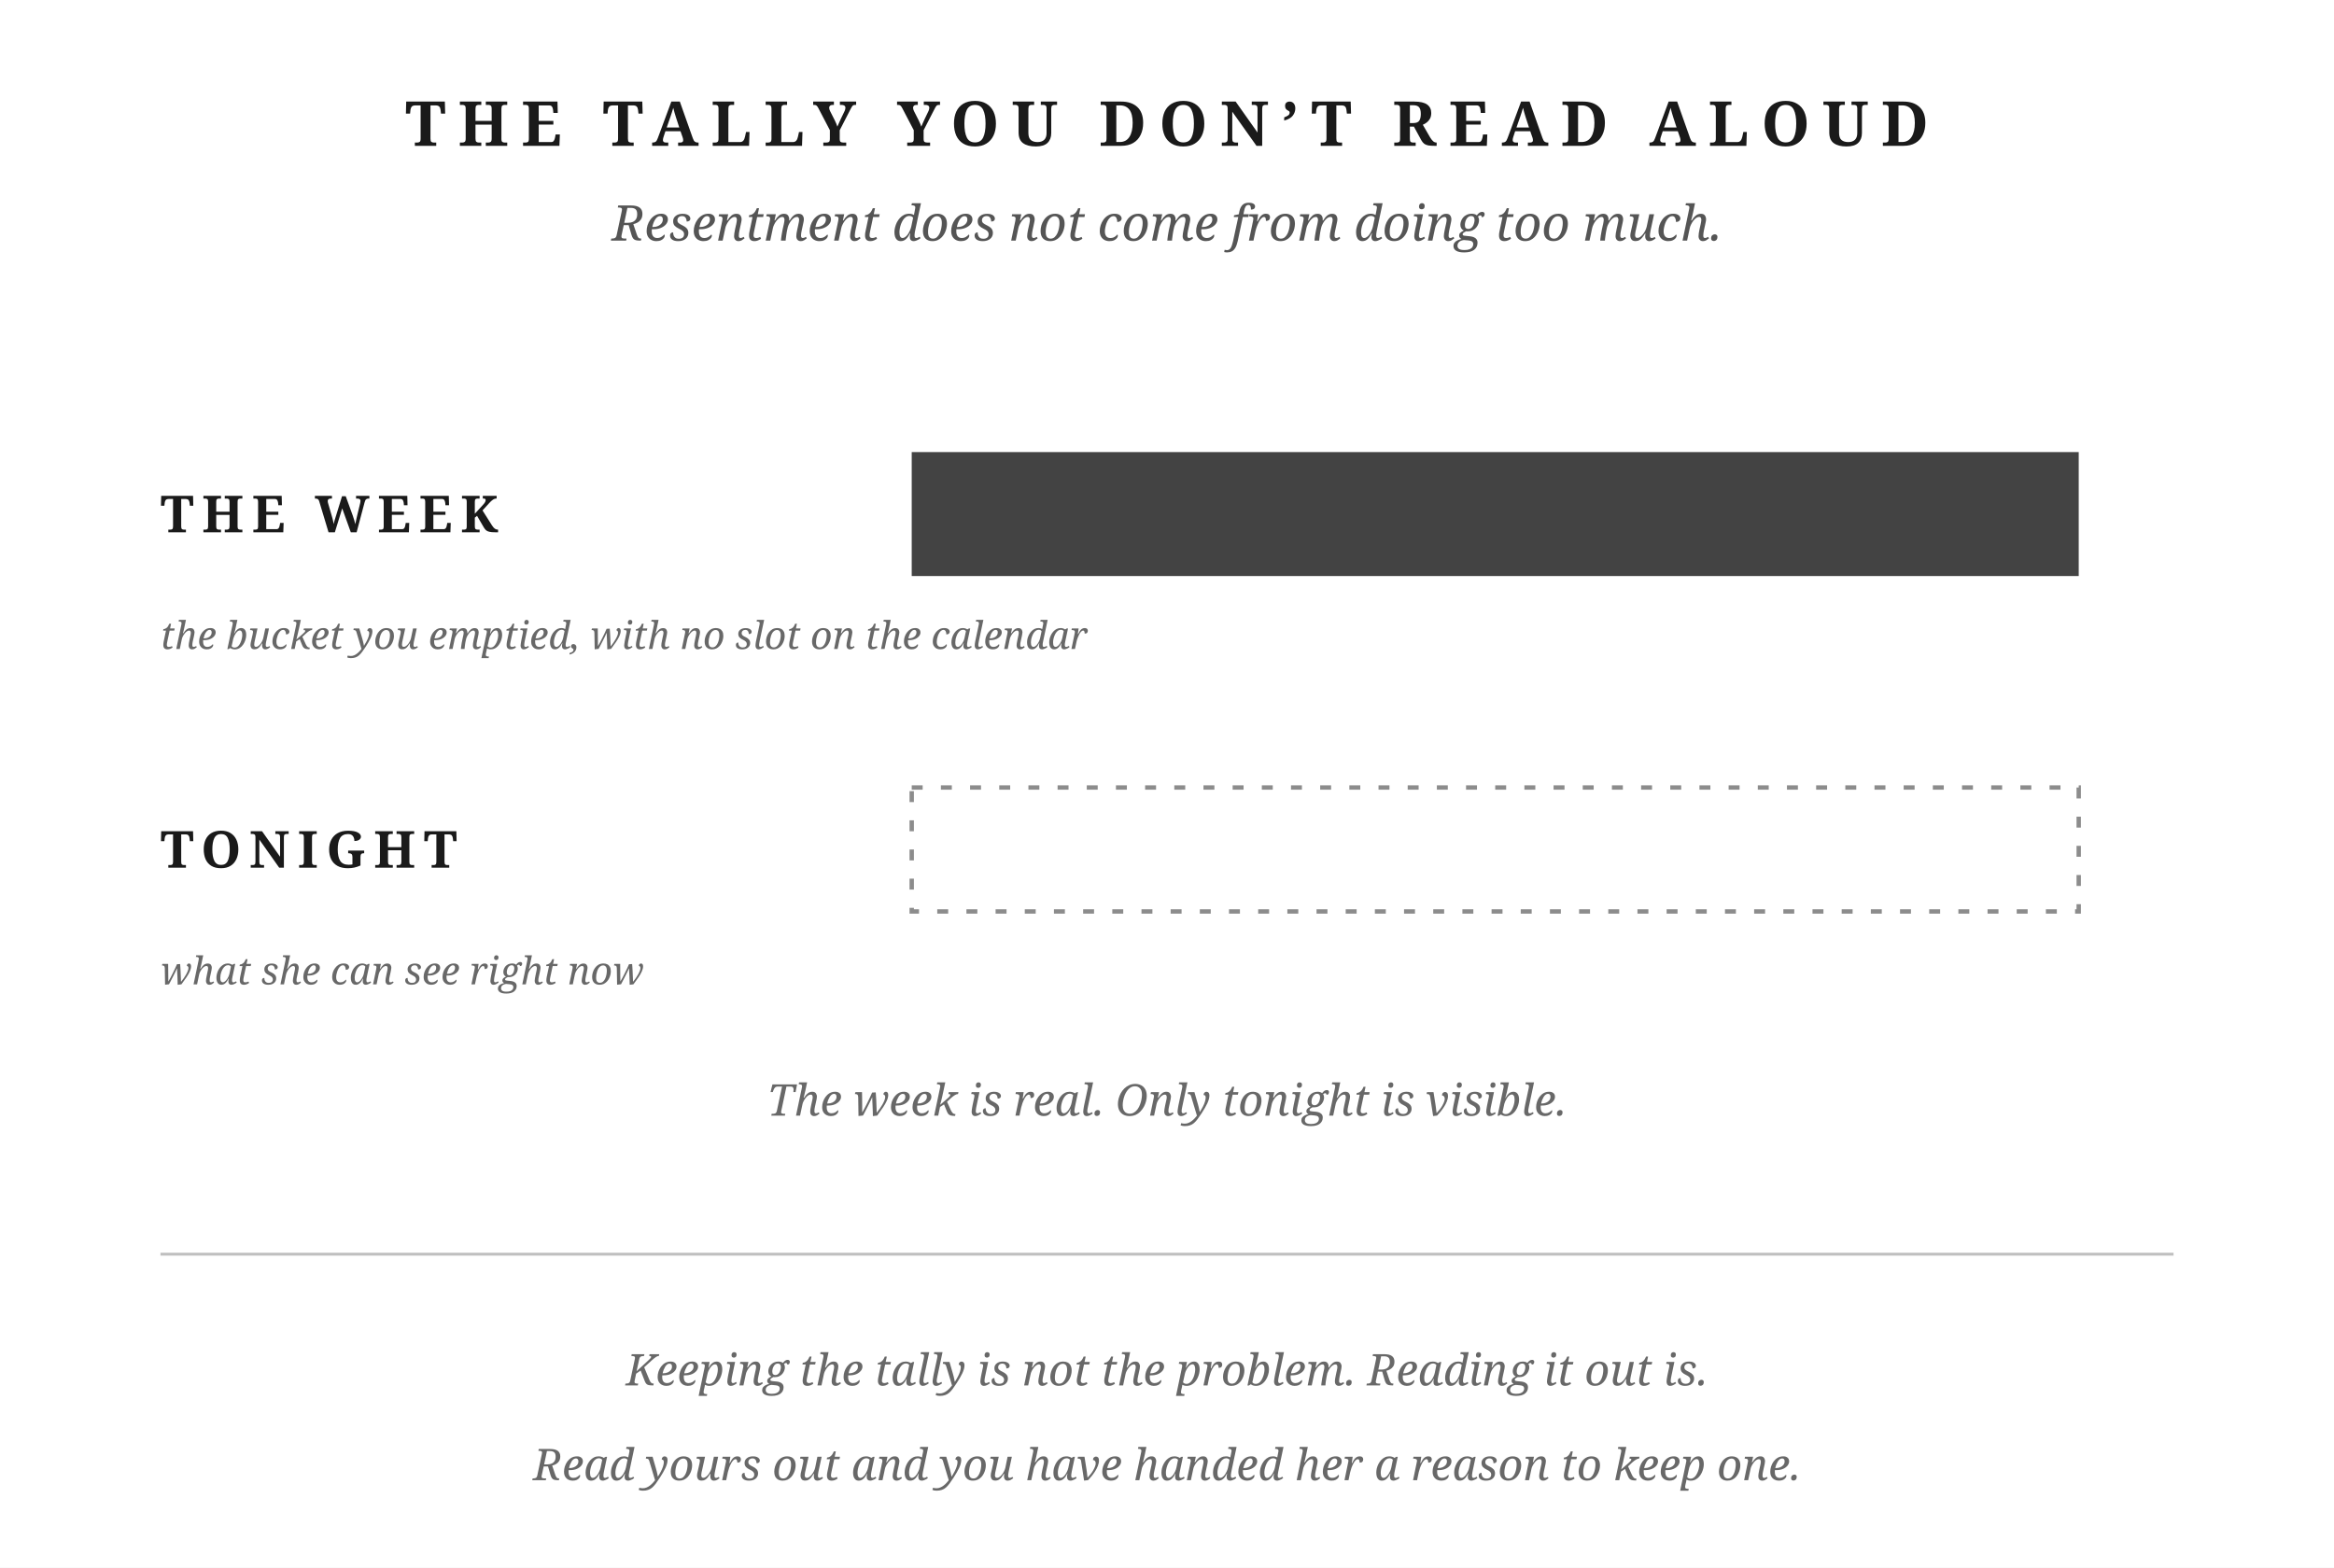
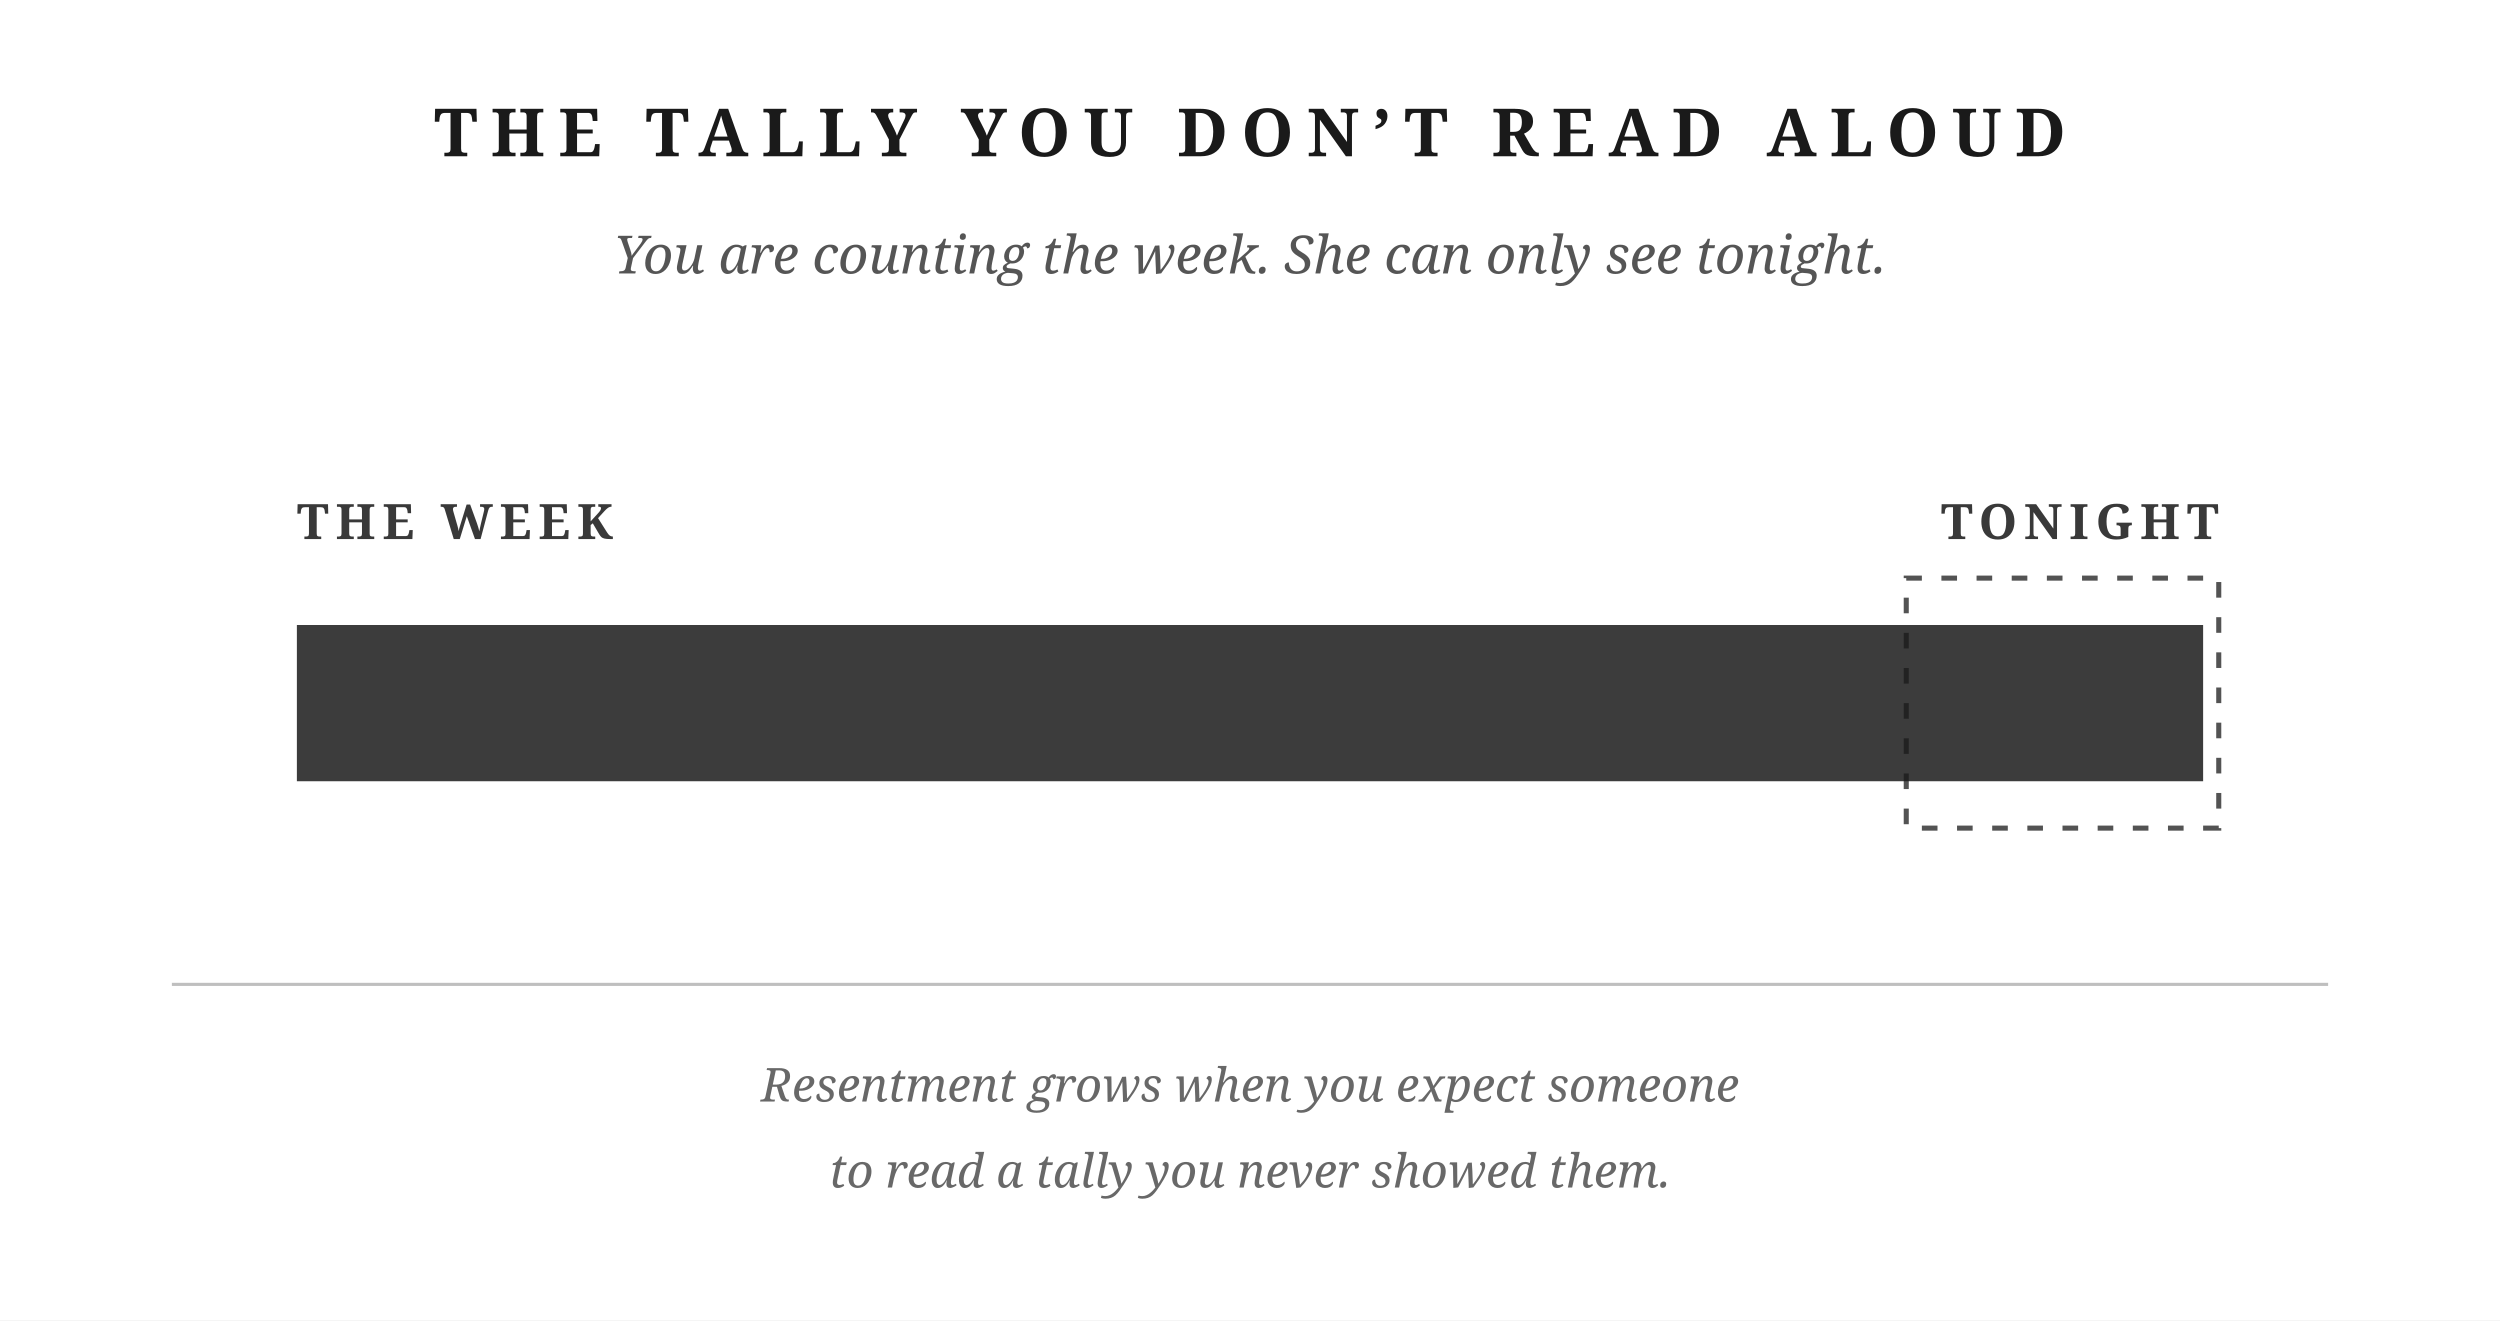
- <svg xmlns="http://www.w3.org/2000/svg" viewBox="0 0 640 430" style="color:#1a1a1a" role="img" aria-label="The Tally You Don't Read Aloud">
+ <svg xmlns="http://www.w3.org/2000/svg" viewBox="0 0 640 338" style="color:#1a1a1a" role="img" aria-label="The Tally You Don't Read Aloud">
  <style>
    .ttl{font:600 17px Georgia,serif;letter-spacing:.20em;text-anchor:middle}
    .sub{font:italic 13.5px Georgia,serif;text-anchor:middle;opacity:.74}
-     .lbl{font:600 14px Georgia,serif;letter-spacing:.16em;text-anchor:start}
-     .gl{font:italic 10.5px Georgia,serif;opacity:.66;text-anchor:start}
+     .lbls{font:600 12.5px Georgia,serif;letter-spacing:.14em;text-anchor:start;opacity:.86}
+     .lble{font:600 12.5px Georgia,serif;letter-spacing:.14em;text-anchor:end;opacity:.86}
    .cap{font:italic 12px Georgia,serif;opacity:.66;text-anchor:middle}
    .rule{stroke:currentColor;stroke-width:.8;opacity:.28}
  </style>
-   <rect x="0" y="0" width="640" height="430" fill="#ffffff" />
+   <rect x="0" y="0" width="640" height="338" fill="#ffffff" />
  <g fill="currentColor">
    <text class="ttl" x="320" y="40">THE TALLY YOU DON’T READ ALOUD</text>
-     <text class="sub" x="320" y="66">Resentment does not come from doing too much.</text>
+     <text class="sub" x="320" y="70">You are counting the week. She can only see tonight.</text>
  </g>
-   <g fill="currentColor" opacity=".82">
-     <rect x="250" y="124" width="320" height="34" />
+   <g stroke="currentColor">
+     <rect x="76" y="160" width="488" height="40" fill="currentColor" stroke="none" opacity=".85" />
+     <rect x="488" y="148" width="80" height="64" fill="none" stroke-width="1.3" stroke-dasharray="4 5" opacity=".75" />
  </g>
  <g fill="currentColor">
-     <text class="lbl" x="44" y="146">THE WEEK</text>
-     <text class="gl" x="44" y="178">the bucket you emptied, with no slot on the calendar</text>
+     <text class="lbls" x="76" y="138">THE WEEK</text>
+     <text class="lble" x="568" y="138">TONIGHT</text>
  </g>
-   <g fill="none" stroke="currentColor" stroke-width="1.2" stroke-dasharray="3 5" opacity=".5">
-     <rect x="250" y="216" width="320" height="34" />
+   <g class="rule" fill="none">
+     <path d="M44 252h552" />
  </g>
  <g fill="currentColor">
-     <text class="lbl" x="44" y="238">TONIGHT</text>
-     <text class="gl" x="44" y="270">what she can see right now</text>
-   </g>
-   <g fill="currentColor">
-     <text class="cap" x="320" y="306">The week is real. Only tonight is visible.</text>
-   </g>
-   <g class="rule" fill="none">
-     <path d="M44 344h552" />
-   </g>
-   <g fill="currentColor">
-     <text class="cap" x="320" y="380">Keeping the tally is not the problem. Reading it out is.</text>
-     <text class="cap" x="320" y="406">Read yours out and you have handed her a reason to keep one.</text>
+     <text class="cap" x="320" y="282">Resentment grows when you expect someone</text>
+     <text class="cap" x="320" y="304">to read a tally you never showed them.</text>
  </g>
</svg>
